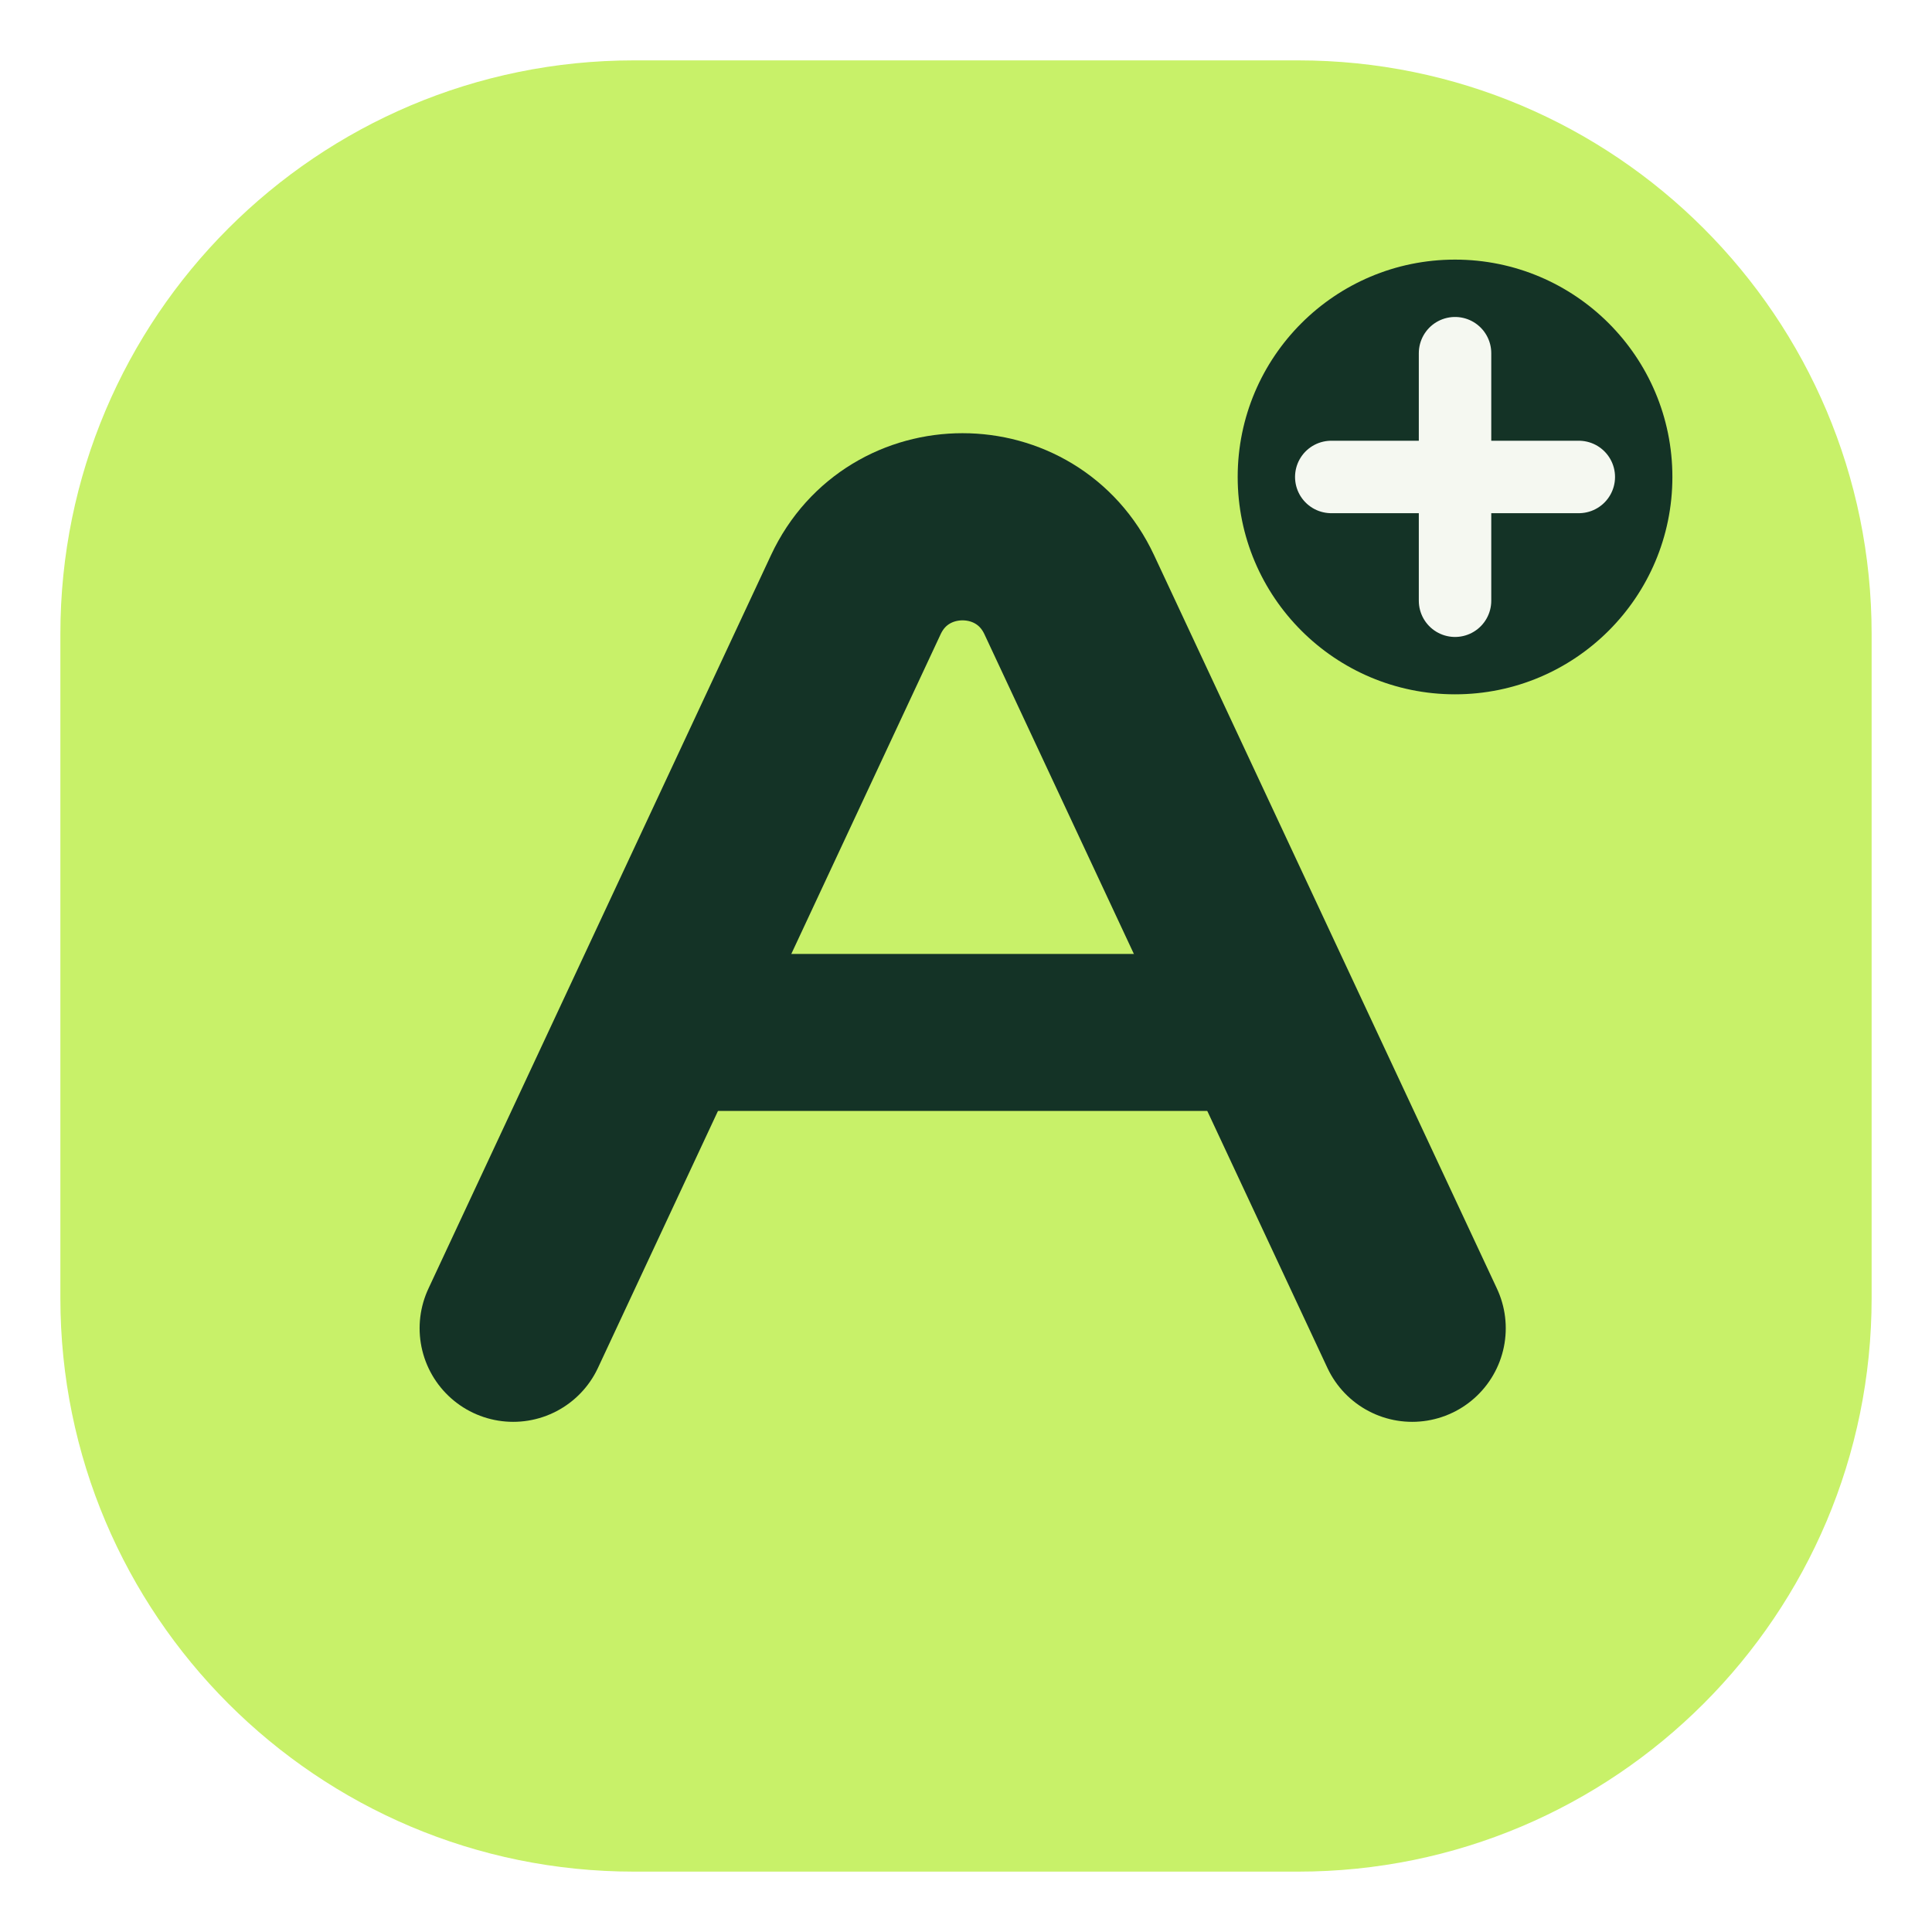
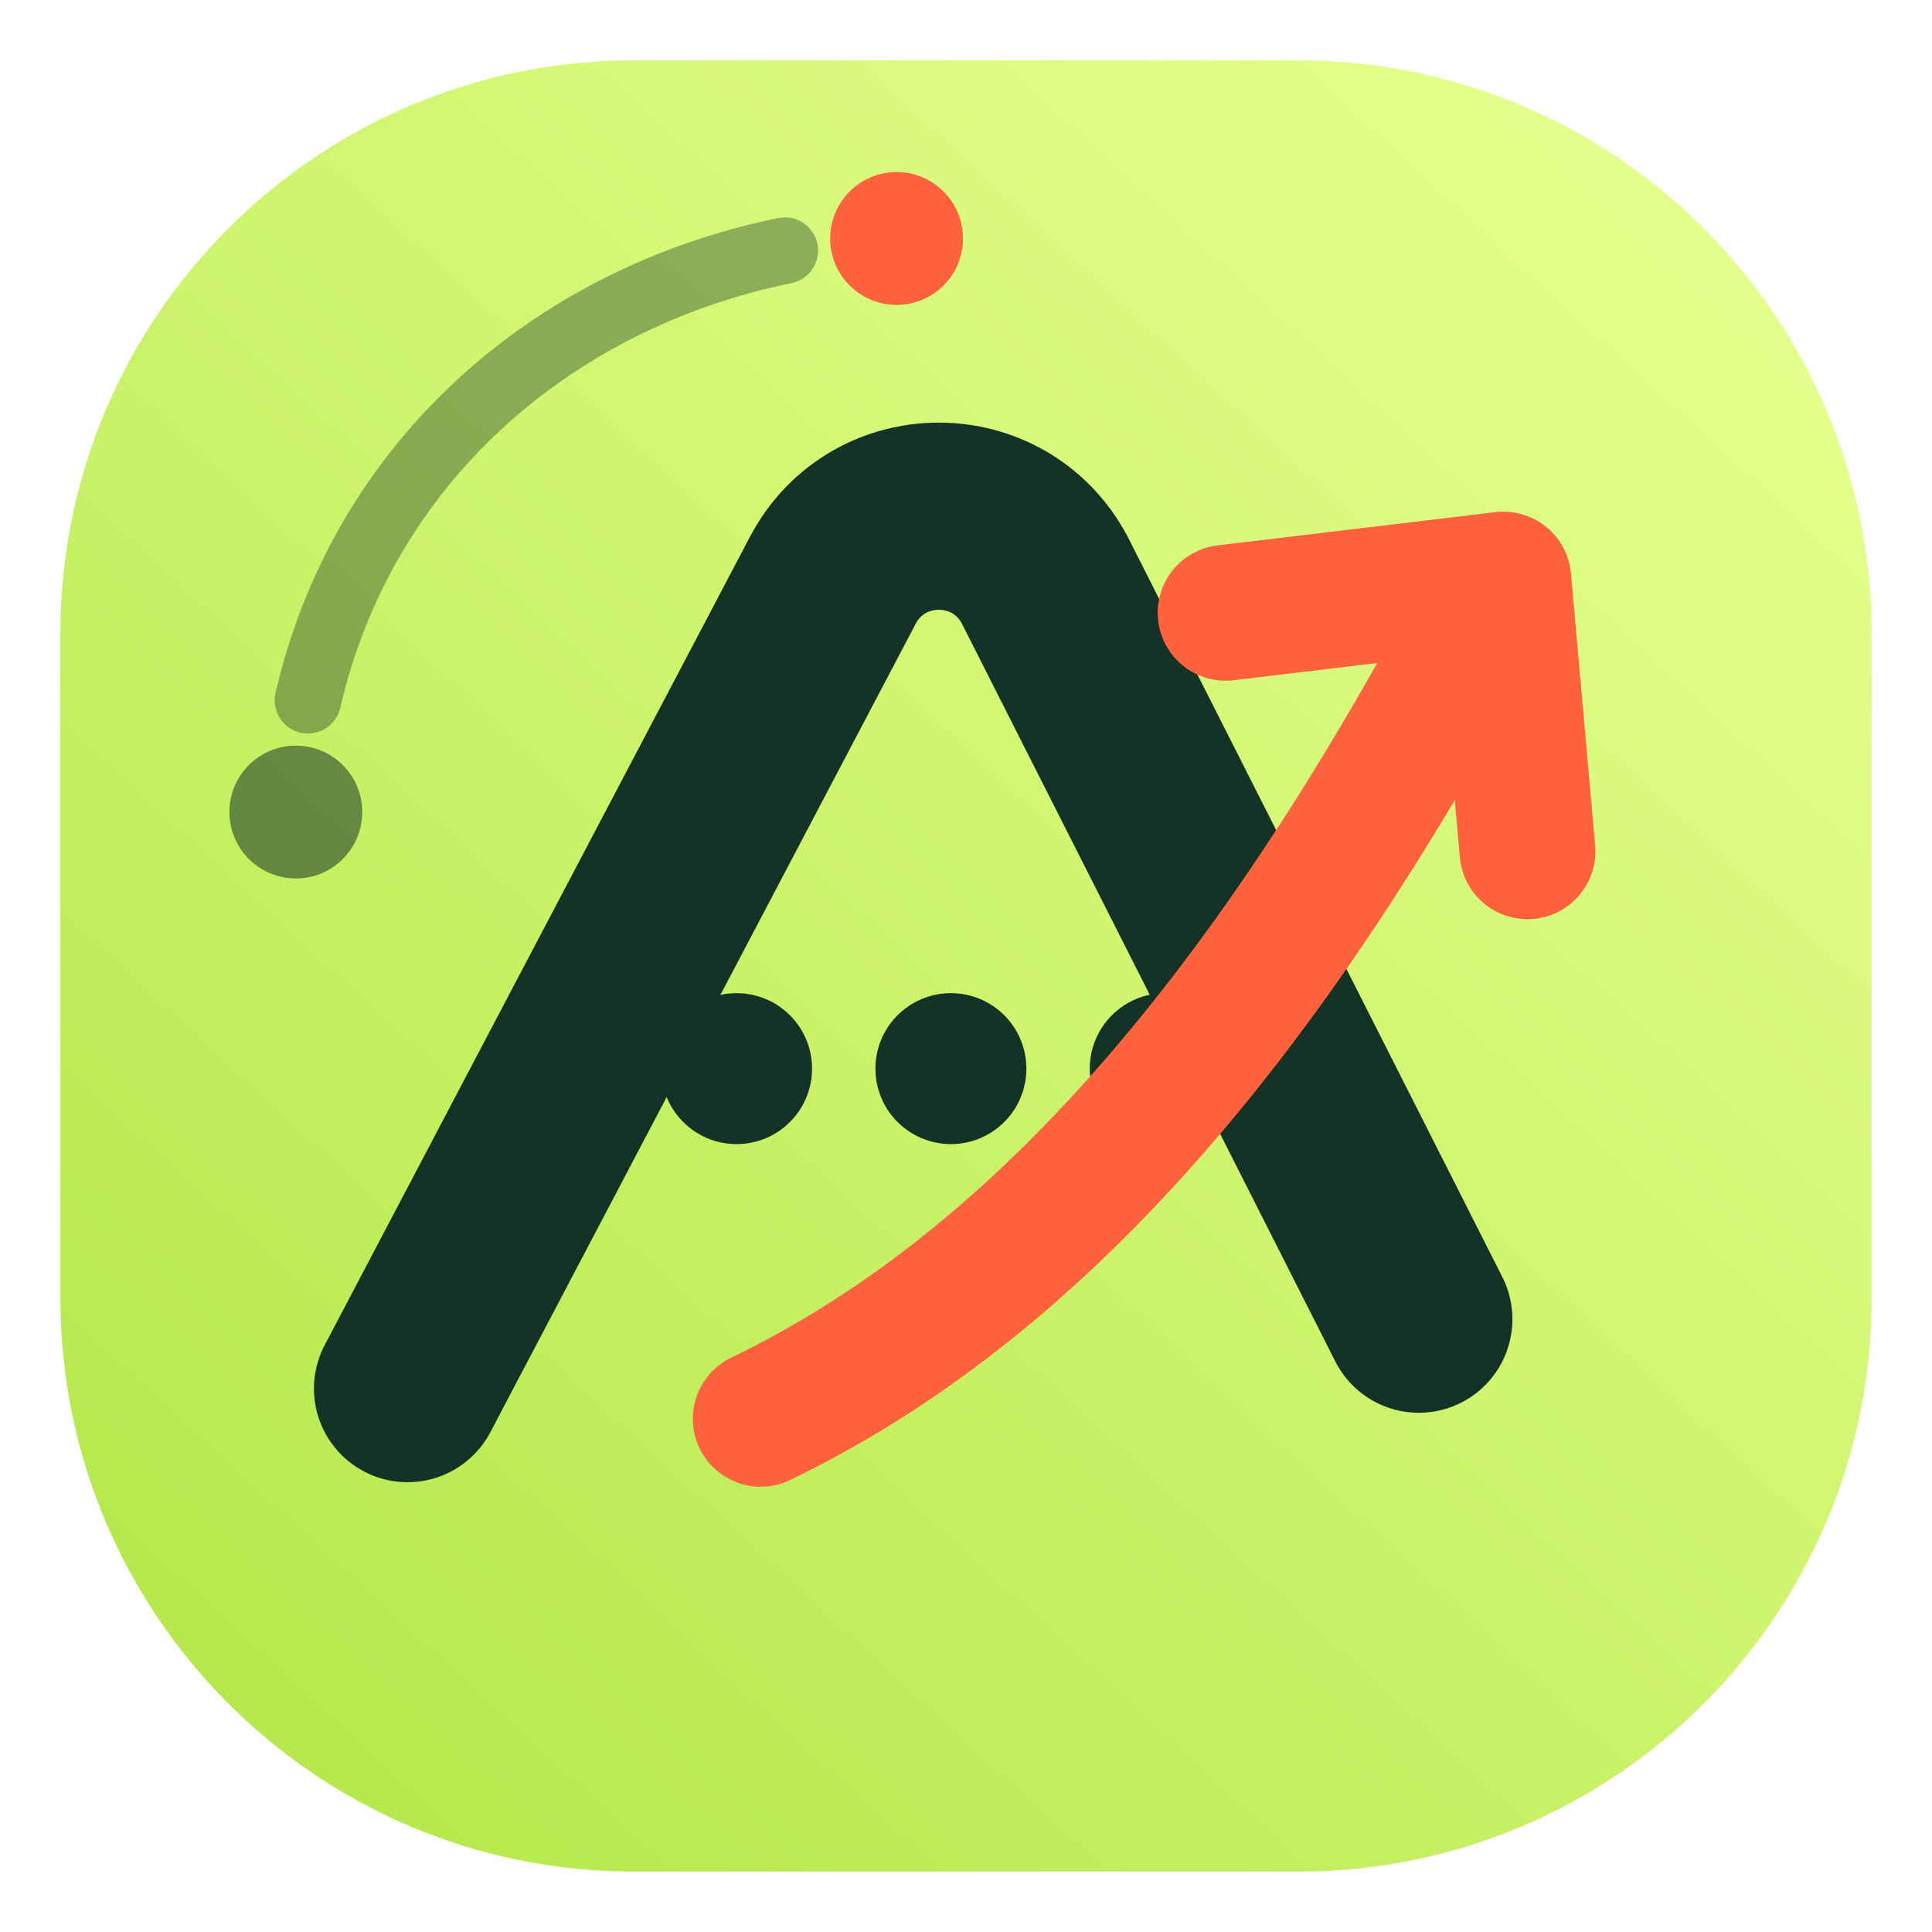
<svg xmlns="http://www.w3.org/2000/svg" width="64" height="64" viewBox="0 0 64 64" fill="none">
-   <rect x="2" y="2" width="60" height="60" rx="19" fill="#C8F169" />
-   <path d="M17 44L28.35 19.7C29.75 16.7 34.02 16.7 35.42 19.7L46.78 44" stroke="#143326" stroke-width="6.2" stroke-linecap="round" stroke-linejoin="round" />
-   <path d="M23.3 34.2H40.4" stroke="#143326" stroke-width="5.2" stroke-linecap="round" />
-   <circle cx="48.2" cy="15.8" r="7.2" fill="#143326" />
-   <path d="M48.2 11.7V19.9M44.1 15.8H52.3" stroke="#F5F8F1" stroke-width="2.4" stroke-linecap="round" />
+   <defs>
+     <linearGradient id="energy" x1="9" y1="56" x2="54" y2="7" gradientUnits="userSpaceOnUse">
+       <stop stop-color="#B7E94E" />
+       <stop offset="1" stop-color="#E3FF8B" />
+     </linearGradient>
+   </defs>
+   <rect x="2" y="2" width="60" height="60" rx="19" fill="url(#energy)" />
+   <path d="M13.5 46L27.6 19.2C29.1 16.4 33.1 16.4 34.6 19.2L47 43.7" stroke="#143326" stroke-width="6.2" stroke-linecap="round" stroke-linejoin="round" />
+   <circle cx="24.4" cy="35.4" r="2.5" fill="#143326" />
+   <circle cx="31.5" cy="35.4" r="2.5" fill="#143326" />
+   <circle cx="38.6" cy="35.4" r="2.5" fill="#143326" />
+   <path d="M25.2 47C34.1 42.7 41.8 34.1 49.2 20.1" stroke="#FF623D" stroke-width="4.5" stroke-linecap="round" />
+   <path d="M40.6 20.3L49.8 19.2L50.6 28.2" stroke="#FF623D" stroke-width="4.5" stroke-linecap="round" stroke-linejoin="round" />
+   <path d="M10.2 23.2C12 15.4 18.2 9.9 26 8.3" stroke="#143326" stroke-width="2.2" stroke-linecap="round" opacity=".38" />
+   <circle cx="9.8" cy="26.9" r="2.2" fill="#143326" opacity=".55" />
+   <circle cx="29.7" cy="7.9" r="2.2" fill="#FF623D" />
</svg>
